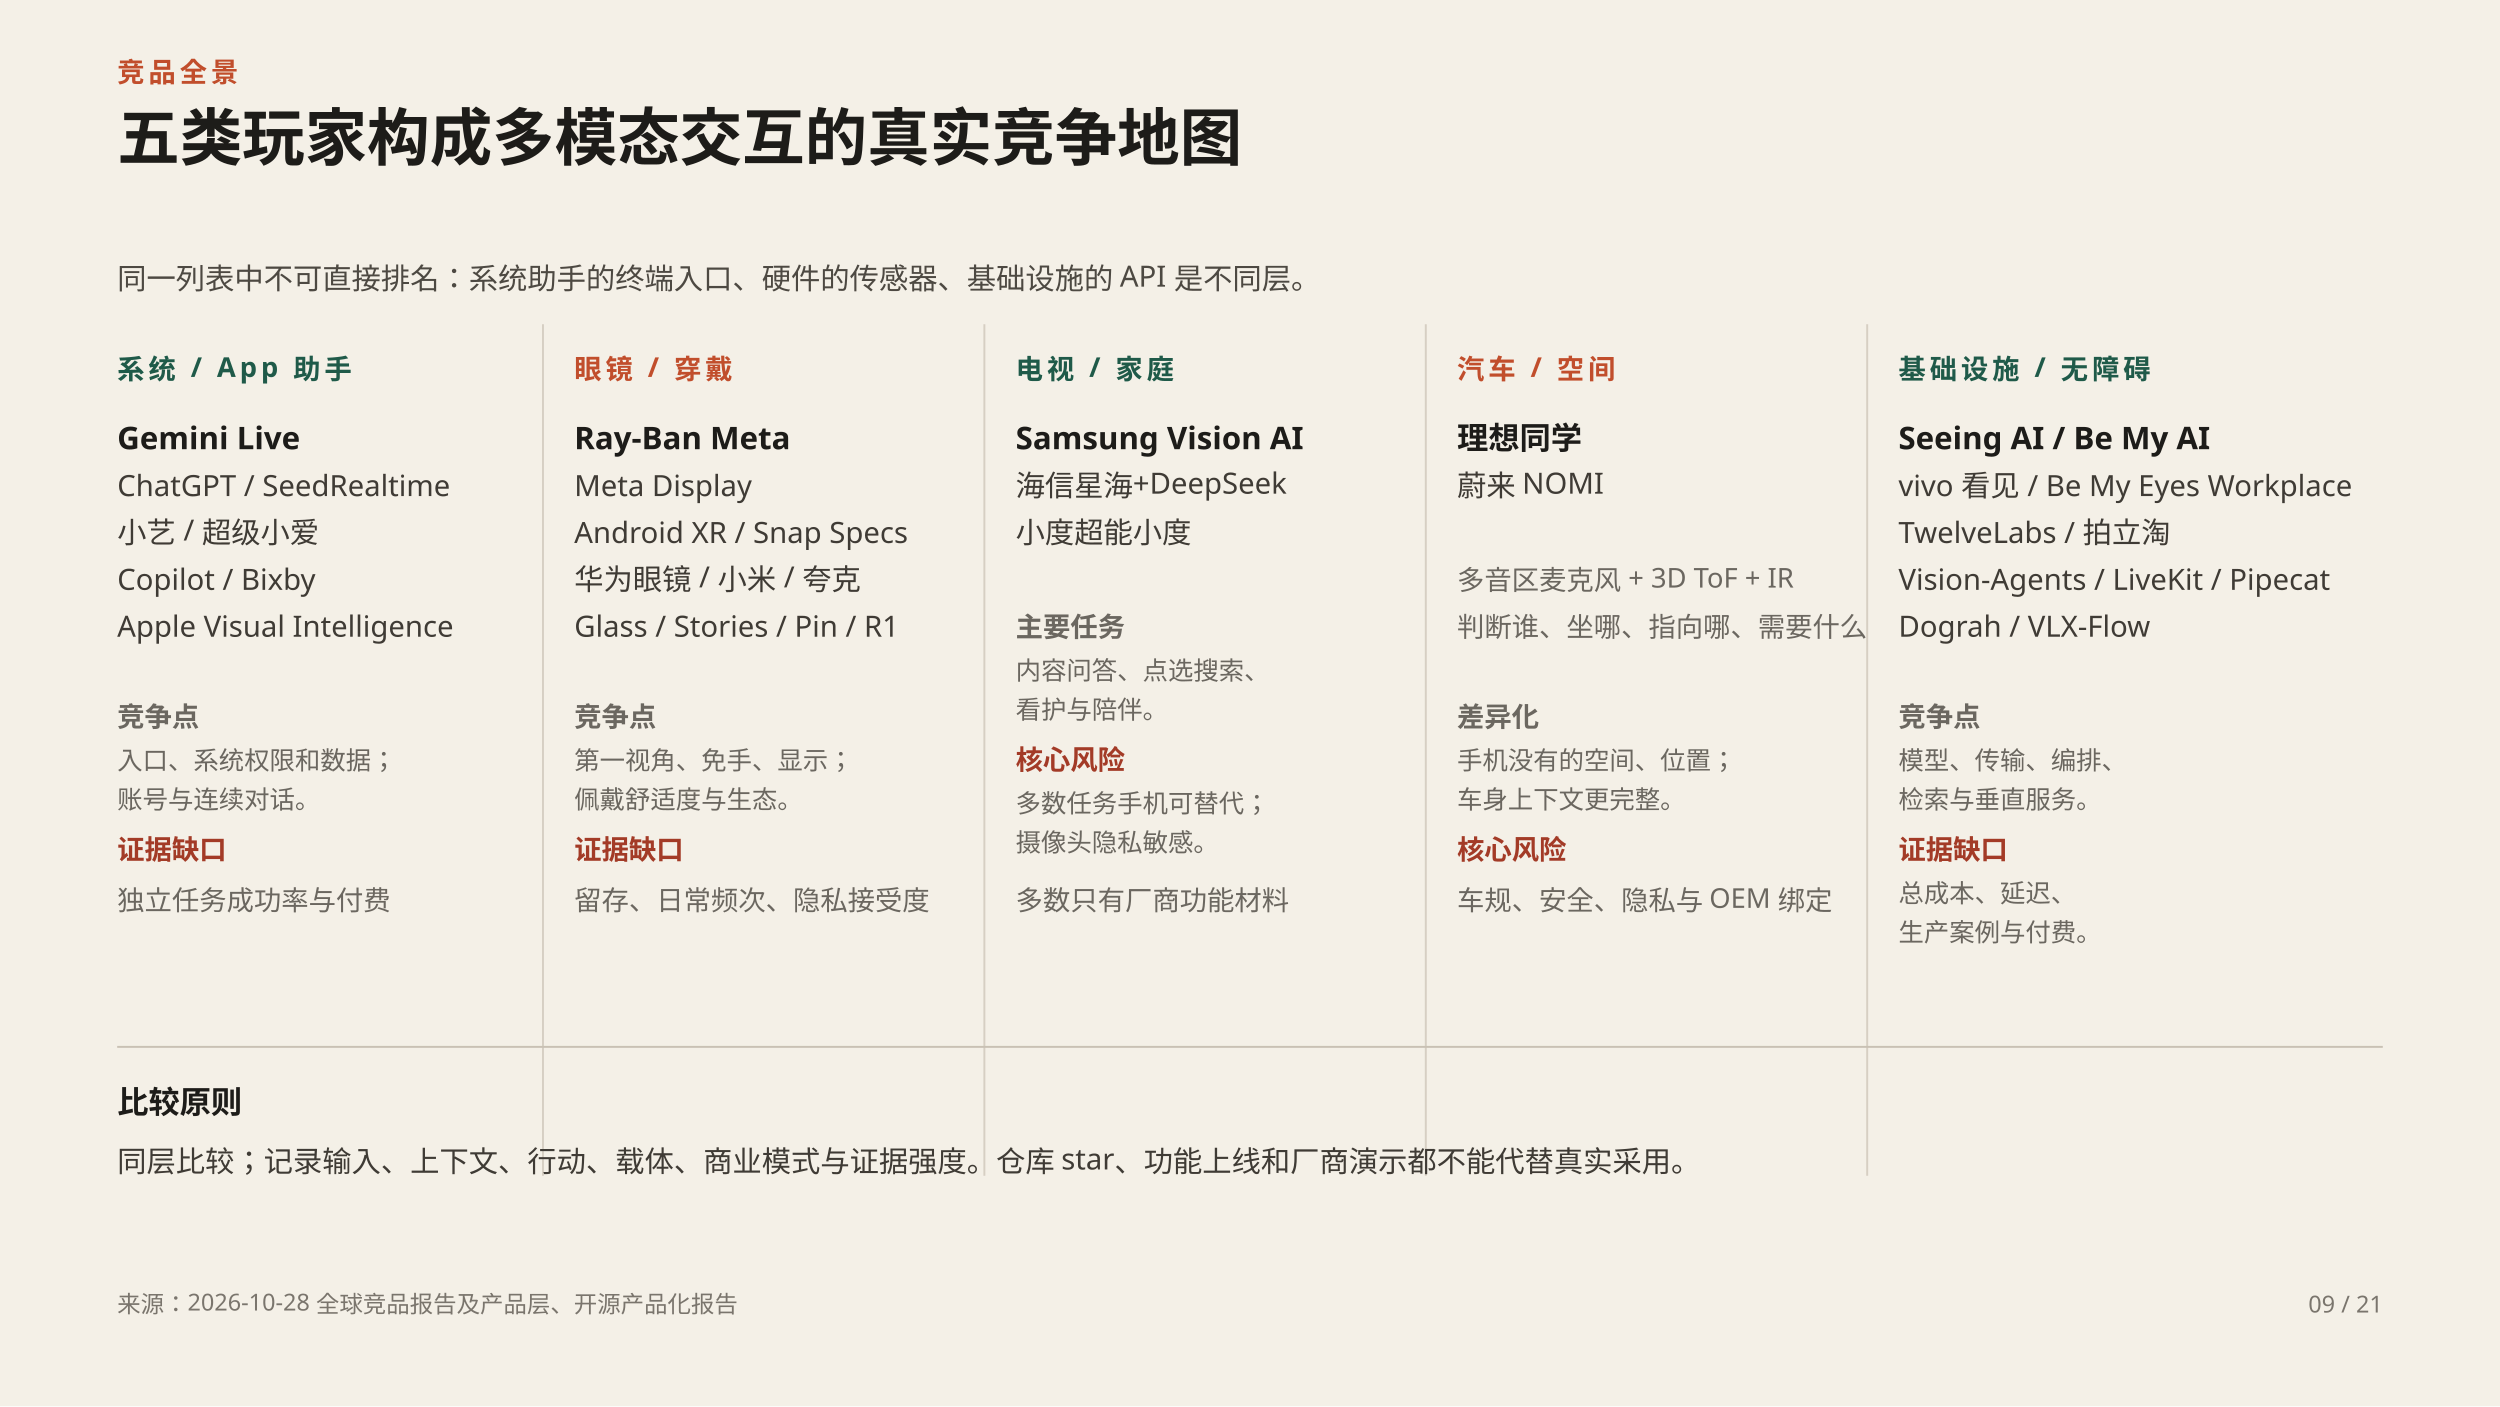
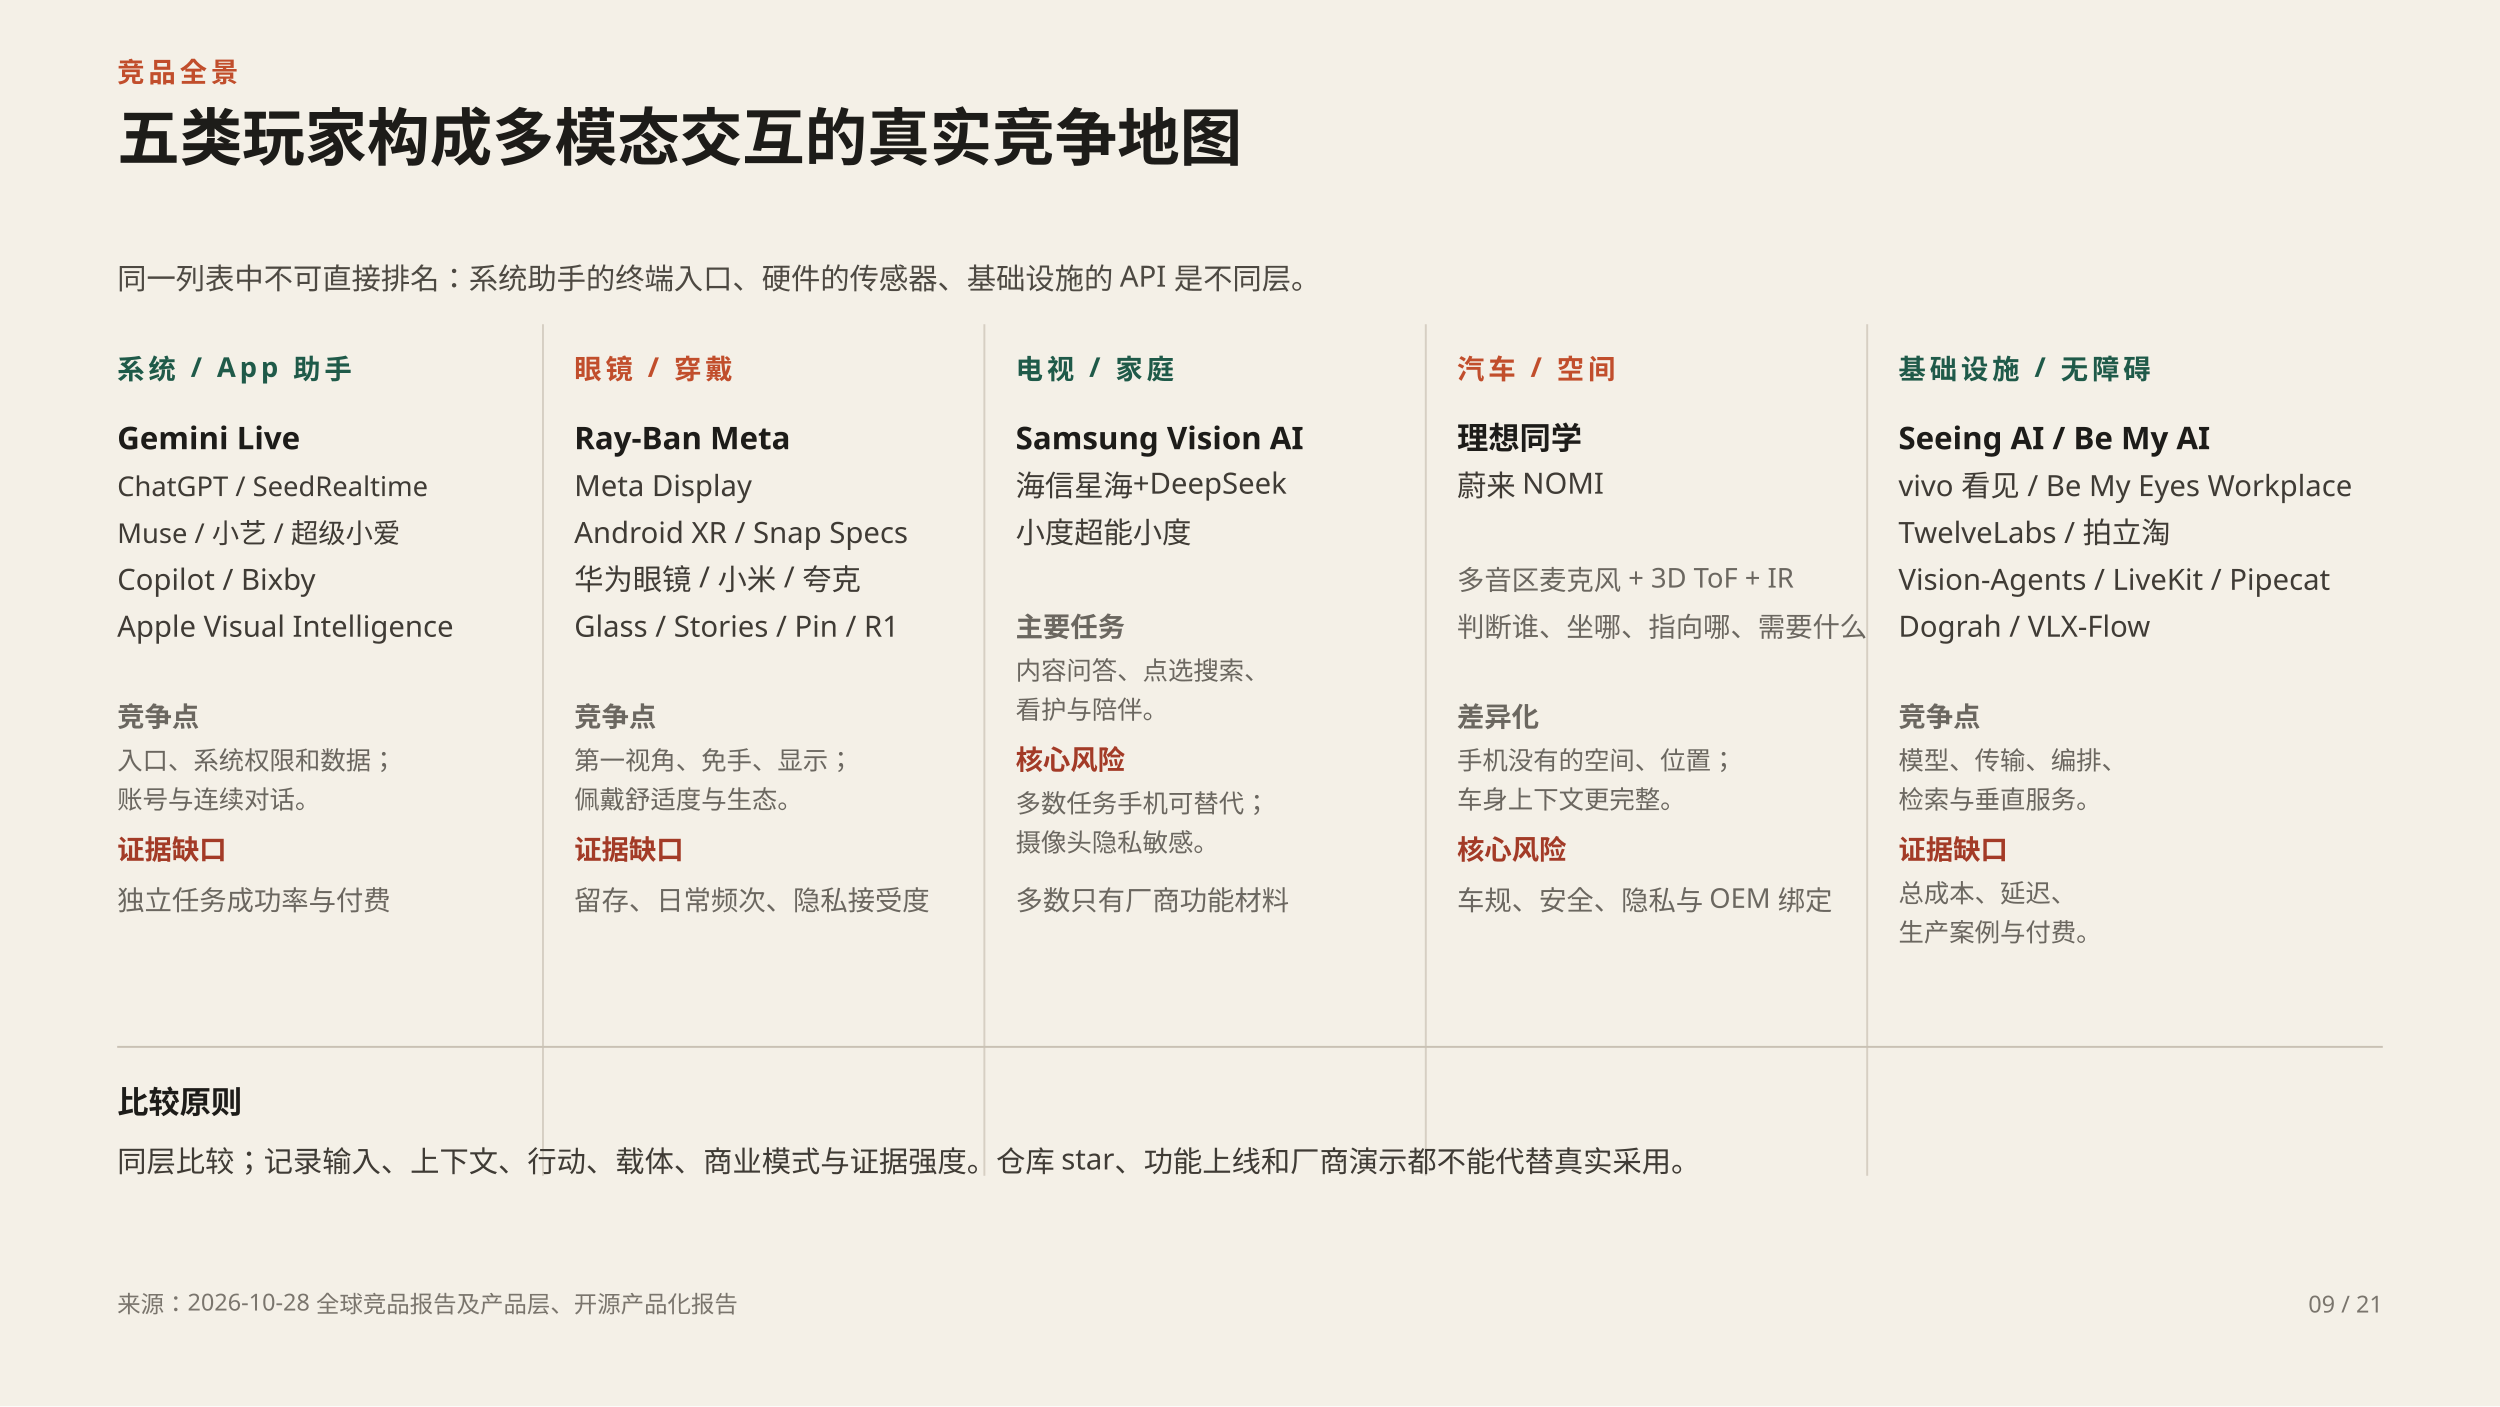
<svg xmlns="http://www.w3.org/2000/svg" width="1280" height="720" viewBox="0 0 1280 720" lang="zh-CN" font-family="Microsoft YaHei" data-pptx-page-role="content">
  <rect id="background" data-pptx-role="background" x="0" y="0" width="1280" height="720" fill="#F4F0E7" />
  <g id="page-title" data-pptx-bounds="52 20 1176 94" font-family="SimSun" fill="#1D1C19" font-weight="700">
    <text x="60" y="42" font-family="Microsoft YaHei" font-size="14" letter-spacing="2" fill="#C14E2C">竞品全景</text>
    <text x="60" y="82" font-size="32">五类玩家构成多模态交互的真实竞争地图</text>
  </g>
  <g id="five-category-map" data-pptx-bounds="52 122 1176 520">
    <text x="60" y="148" font-size="15" fill="#4D4942">同一列表中不可直接排名：系统助手的终端入口、硬件的传感器、基础设施的 API 是不同层。</text>
    <line x1="278" y1="166" x2="278" y2="602" stroke="#D6CFC3" stroke-width="1" />
    <line x1="504" y1="166" x2="504" y2="602" stroke="#D6CFC3" stroke-width="1" />
    <line x1="730" y1="166" x2="730" y2="602" stroke="#D6CFC3" stroke-width="1" />
    <line x1="956" y1="166" x2="956" y2="602" stroke="#D6CFC3" stroke-width="1" />
    <text x="60" y="194" font-size="14" font-weight="700" letter-spacing="2" fill="#1F5A49">系统 / App 助手</text>
    <text x="60" y="230" font-size="16" font-weight="700" fill="#1D1C19">Gemini Live</text>
-     <text x="60" y="254" font-size="15" fill="#3F3B35">ChatGPT / SeedRealtime</text>
-     <text x="60" y="278" font-size="15" fill="#3F3B35">小艺 / 超级小爱</text>
+     <text x="60" y="254" font-size="14" fill="#3F3B35">ChatGPT / SeedRealtime</text>
+     <text x="60" y="278" font-size="14" fill="#3F3B35">Muse / 小艺 / 超级小爱</text>
    <text x="60" y="302" font-size="15" fill="#3F3B35">Copilot / Bixby</text>
    <text x="60" y="326" font-size="15" fill="#3F3B35">Apple Visual Intelligence</text>
    <text x="60" y="372" font-size="14" font-weight="700" fill="#6B6760">竞争点</text>
    <text x="60" y="394" font-size="13" fill="#6B6760">入口、系统权限和数据；</text>
    <text x="60" y="414" font-size="13" fill="#6B6760">账号与连续对话。</text>
    <text x="60" y="440" font-size="14" font-weight="700" fill="#A33B27">证据缺口</text>
    <text x="60" y="466" font-size="14" fill="#6B6760">独立任务成功率与付费</text>
    <text x="294" y="194" font-size="14" font-weight="700" letter-spacing="2" fill="#C14E2C">眼镜 / 穿戴</text>
    <text x="294" y="230" font-size="16" font-weight="700" fill="#1D1C19">Ray-Ban Meta</text>
    <text x="294" y="254" font-size="15" fill="#3F3B35">Meta Display</text>
    <text x="294" y="278" font-size="15" fill="#3F3B35">Android XR / Snap Specs</text>
    <text x="294" y="302" font-size="15" fill="#3F3B35">华为眼镜 / 小米 / 夸克</text>
    <text x="294" y="326" font-size="15" fill="#3F3B35">Glass / Stories / Pin / R1</text>
    <text x="294" y="372" font-size="14" font-weight="700" fill="#6B6760">竞争点</text>
    <text x="294" y="394" font-size="13" fill="#6B6760">第一视角、免手、显示；</text>
    <text x="294" y="414" font-size="13" fill="#6B6760">佩戴舒适度与生态。</text>
    <text x="294" y="440" font-size="14" font-weight="700" fill="#A33B27">证据缺口</text>
    <text x="294" y="466" font-size="14" fill="#6B6760">留存、日常频次、隐私接受度</text>
    <text x="520" y="194" font-size="14" font-weight="700" letter-spacing="2" fill="#1F5A49">电视 / 家庭</text>
    <text x="520" y="230" font-size="16" font-weight="700" fill="#1D1C19">Samsung Vision AI</text>
    <text x="520" y="254" font-size="15" fill="#3F3B35">海信星海+DeepSeek</text>
    <text x="520" y="278" font-size="15" fill="#3F3B35">小度超能小度</text>
    <text x="520" y="326" font-size="14" font-weight="700" fill="#6B6760">主要任务</text>
    <text x="520" y="348" font-size="13" fill="#6B6760">内容问答、点选搜索、</text>
    <text x="520" y="368" font-size="13" fill="#6B6760">看护与陪伴。</text>
    <text x="520" y="394" font-size="14" font-weight="700" fill="#A33B27">核心风险</text>
    <text x="520" y="416" font-size="13" fill="#6B6760">多数任务手机可替代；</text>
    <text x="520" y="436" font-size="13" fill="#6B6760">摄像头隐私敏感。</text>
    <text x="520" y="466" font-size="14" fill="#6B6760">多数只有厂商功能材料</text>
    <text x="746" y="194" font-size="14" font-weight="700" letter-spacing="2" fill="#C14E2C">汽车 / 空间</text>
    <text x="746" y="230" font-size="16" font-weight="700" fill="#1D1C19">理想同学</text>
    <text x="746" y="254" font-size="15" fill="#3F3B35">蔚来 NOMI</text>
    <text x="746" y="302" font-size="14" fill="#6B6760">多音区麦克风 + 3D ToF + IR</text>
    <text x="746" y="326" font-size="14" fill="#6B6760">判断谁、坐哪、指向哪、需要什么</text>
    <text x="746" y="372" font-size="14" font-weight="700" fill="#6B6760">差异化</text>
    <text x="746" y="394" font-size="13" fill="#6B6760">手机没有的空间、位置；</text>
    <text x="746" y="414" font-size="13" fill="#6B6760">车身上下文更完整。</text>
    <text x="746" y="440" font-size="14" font-weight="700" fill="#A33B27">核心风险</text>
    <text x="746" y="466" font-size="14" fill="#6B6760">车规、安全、隐私与 OEM 绑定</text>
    <text x="972" y="194" font-size="14" font-weight="700" letter-spacing="2" fill="#1F5A49">基础设施 / 无障碍</text>
    <text x="972" y="230" font-size="16" font-weight="700" fill="#1D1C19">Seeing AI / Be My AI</text>
    <text x="972" y="254" font-size="15" fill="#3F3B35">vivo 看见 / Be My Eyes Workplace</text>
    <text x="972" y="278" font-size="15" fill="#3F3B35">TwelveLabs / 拍立淘</text>
    <text x="972" y="302" font-size="15" fill="#3F3B35">Vision-Agents / LiveKit / Pipecat</text>
    <text x="972" y="326" font-size="15" fill="#3F3B35">Dograh / VLX-Flow</text>
    <text x="972" y="372" font-size="14" font-weight="700" fill="#6B6760">竞争点</text>
    <text x="972" y="394" font-size="13" fill="#6B6760">模型、传输、编排、</text>
    <text x="972" y="414" font-size="13" fill="#6B6760">检索与垂直服务。</text>
    <text x="972" y="440" font-size="14" font-weight="700" fill="#A33B27">证据缺口</text>
    <text x="972" y="462" font-size="13" fill="#6B6760">总成本、延迟、</text>
    <text x="972" y="482" font-size="13" fill="#6B6760">生产案例与付费。</text>
    <line x1="60" y1="536" x2="1220" y2="536" stroke="#C9C1B4" stroke-width="1" />
    <text x="60" y="570" font-size="16" font-weight="700" fill="#1D1C19">比较原则</text>
    <text x="60" y="600" font-size="15" fill="#3F3B35">同层比较；记录输入、上下文、行动、载体、商业模式与证据强度。仓库 star、功能上线和厂商演示都不能代替真实采用。</text>
  </g>
  <g id="page-footer" data-pptx-bounds="52 660 1176 18" fill="#7A756D" font-size="12">
    <text x="60" y="672">来源：2026-10-28 全球竞品报告及产品层、开源产品化报告</text>
    <text x="1220" y="672" text-anchor="end">09 / 21</text>
  </g>
</svg>
